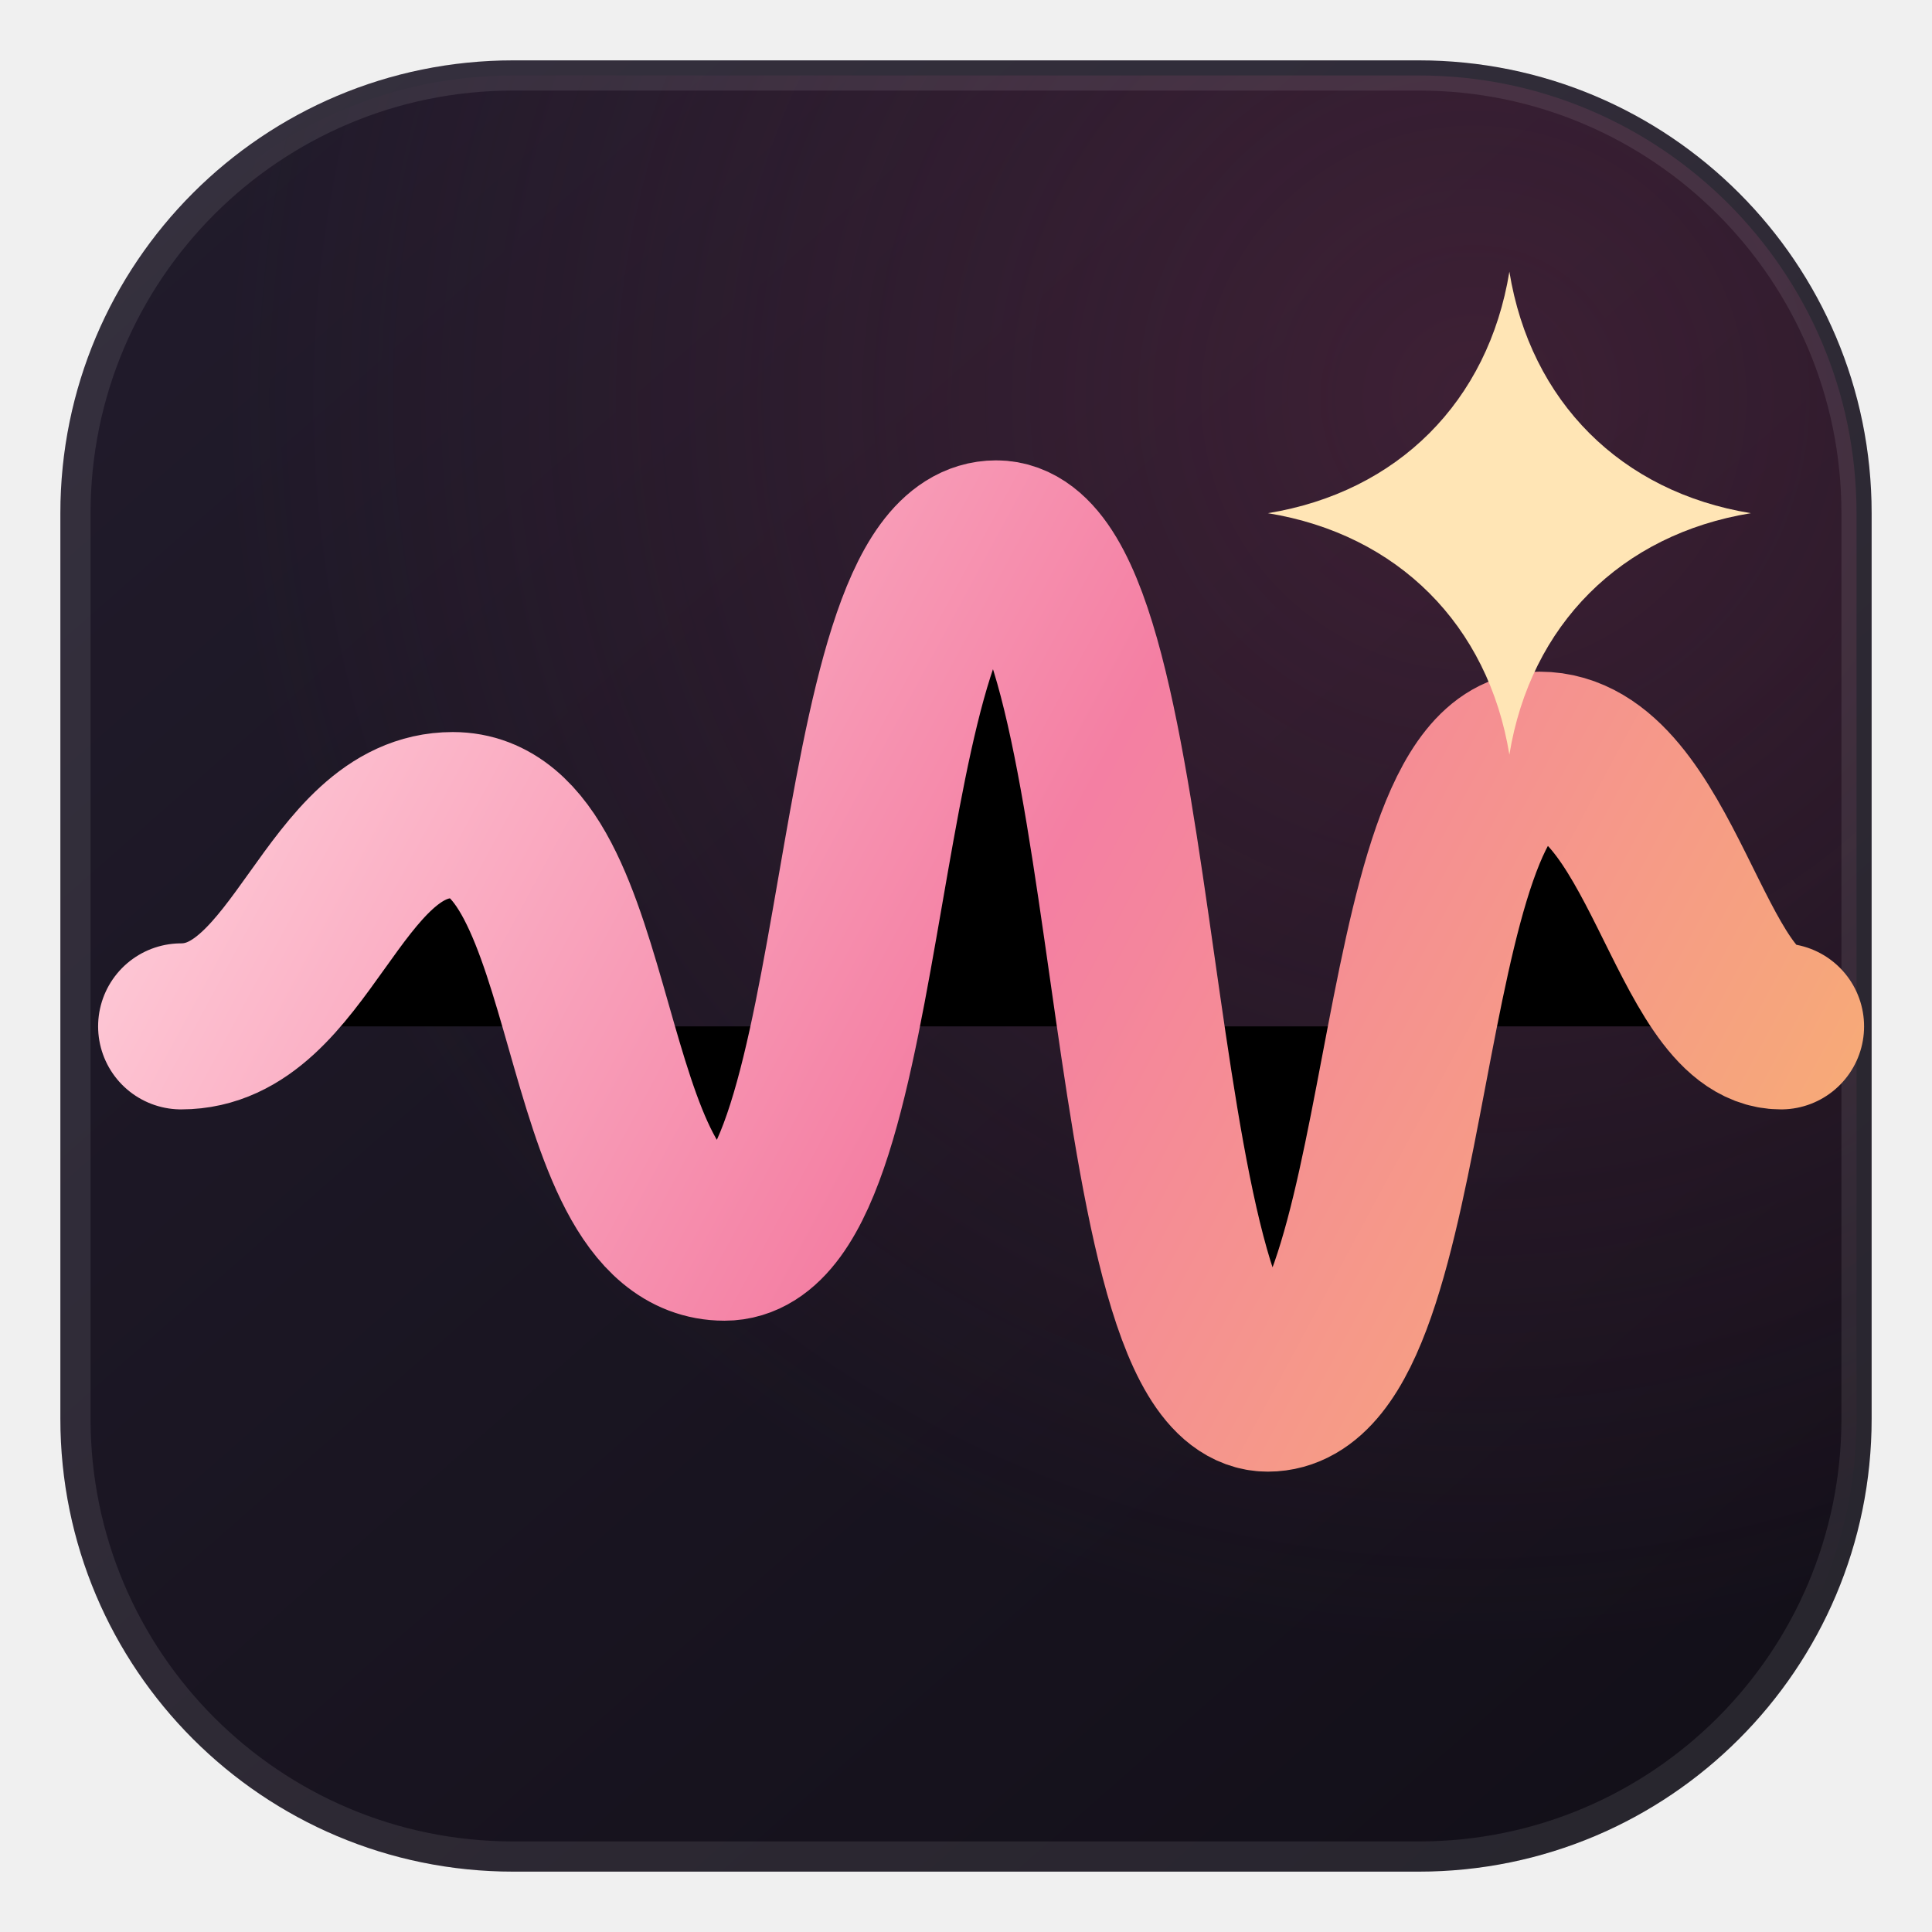
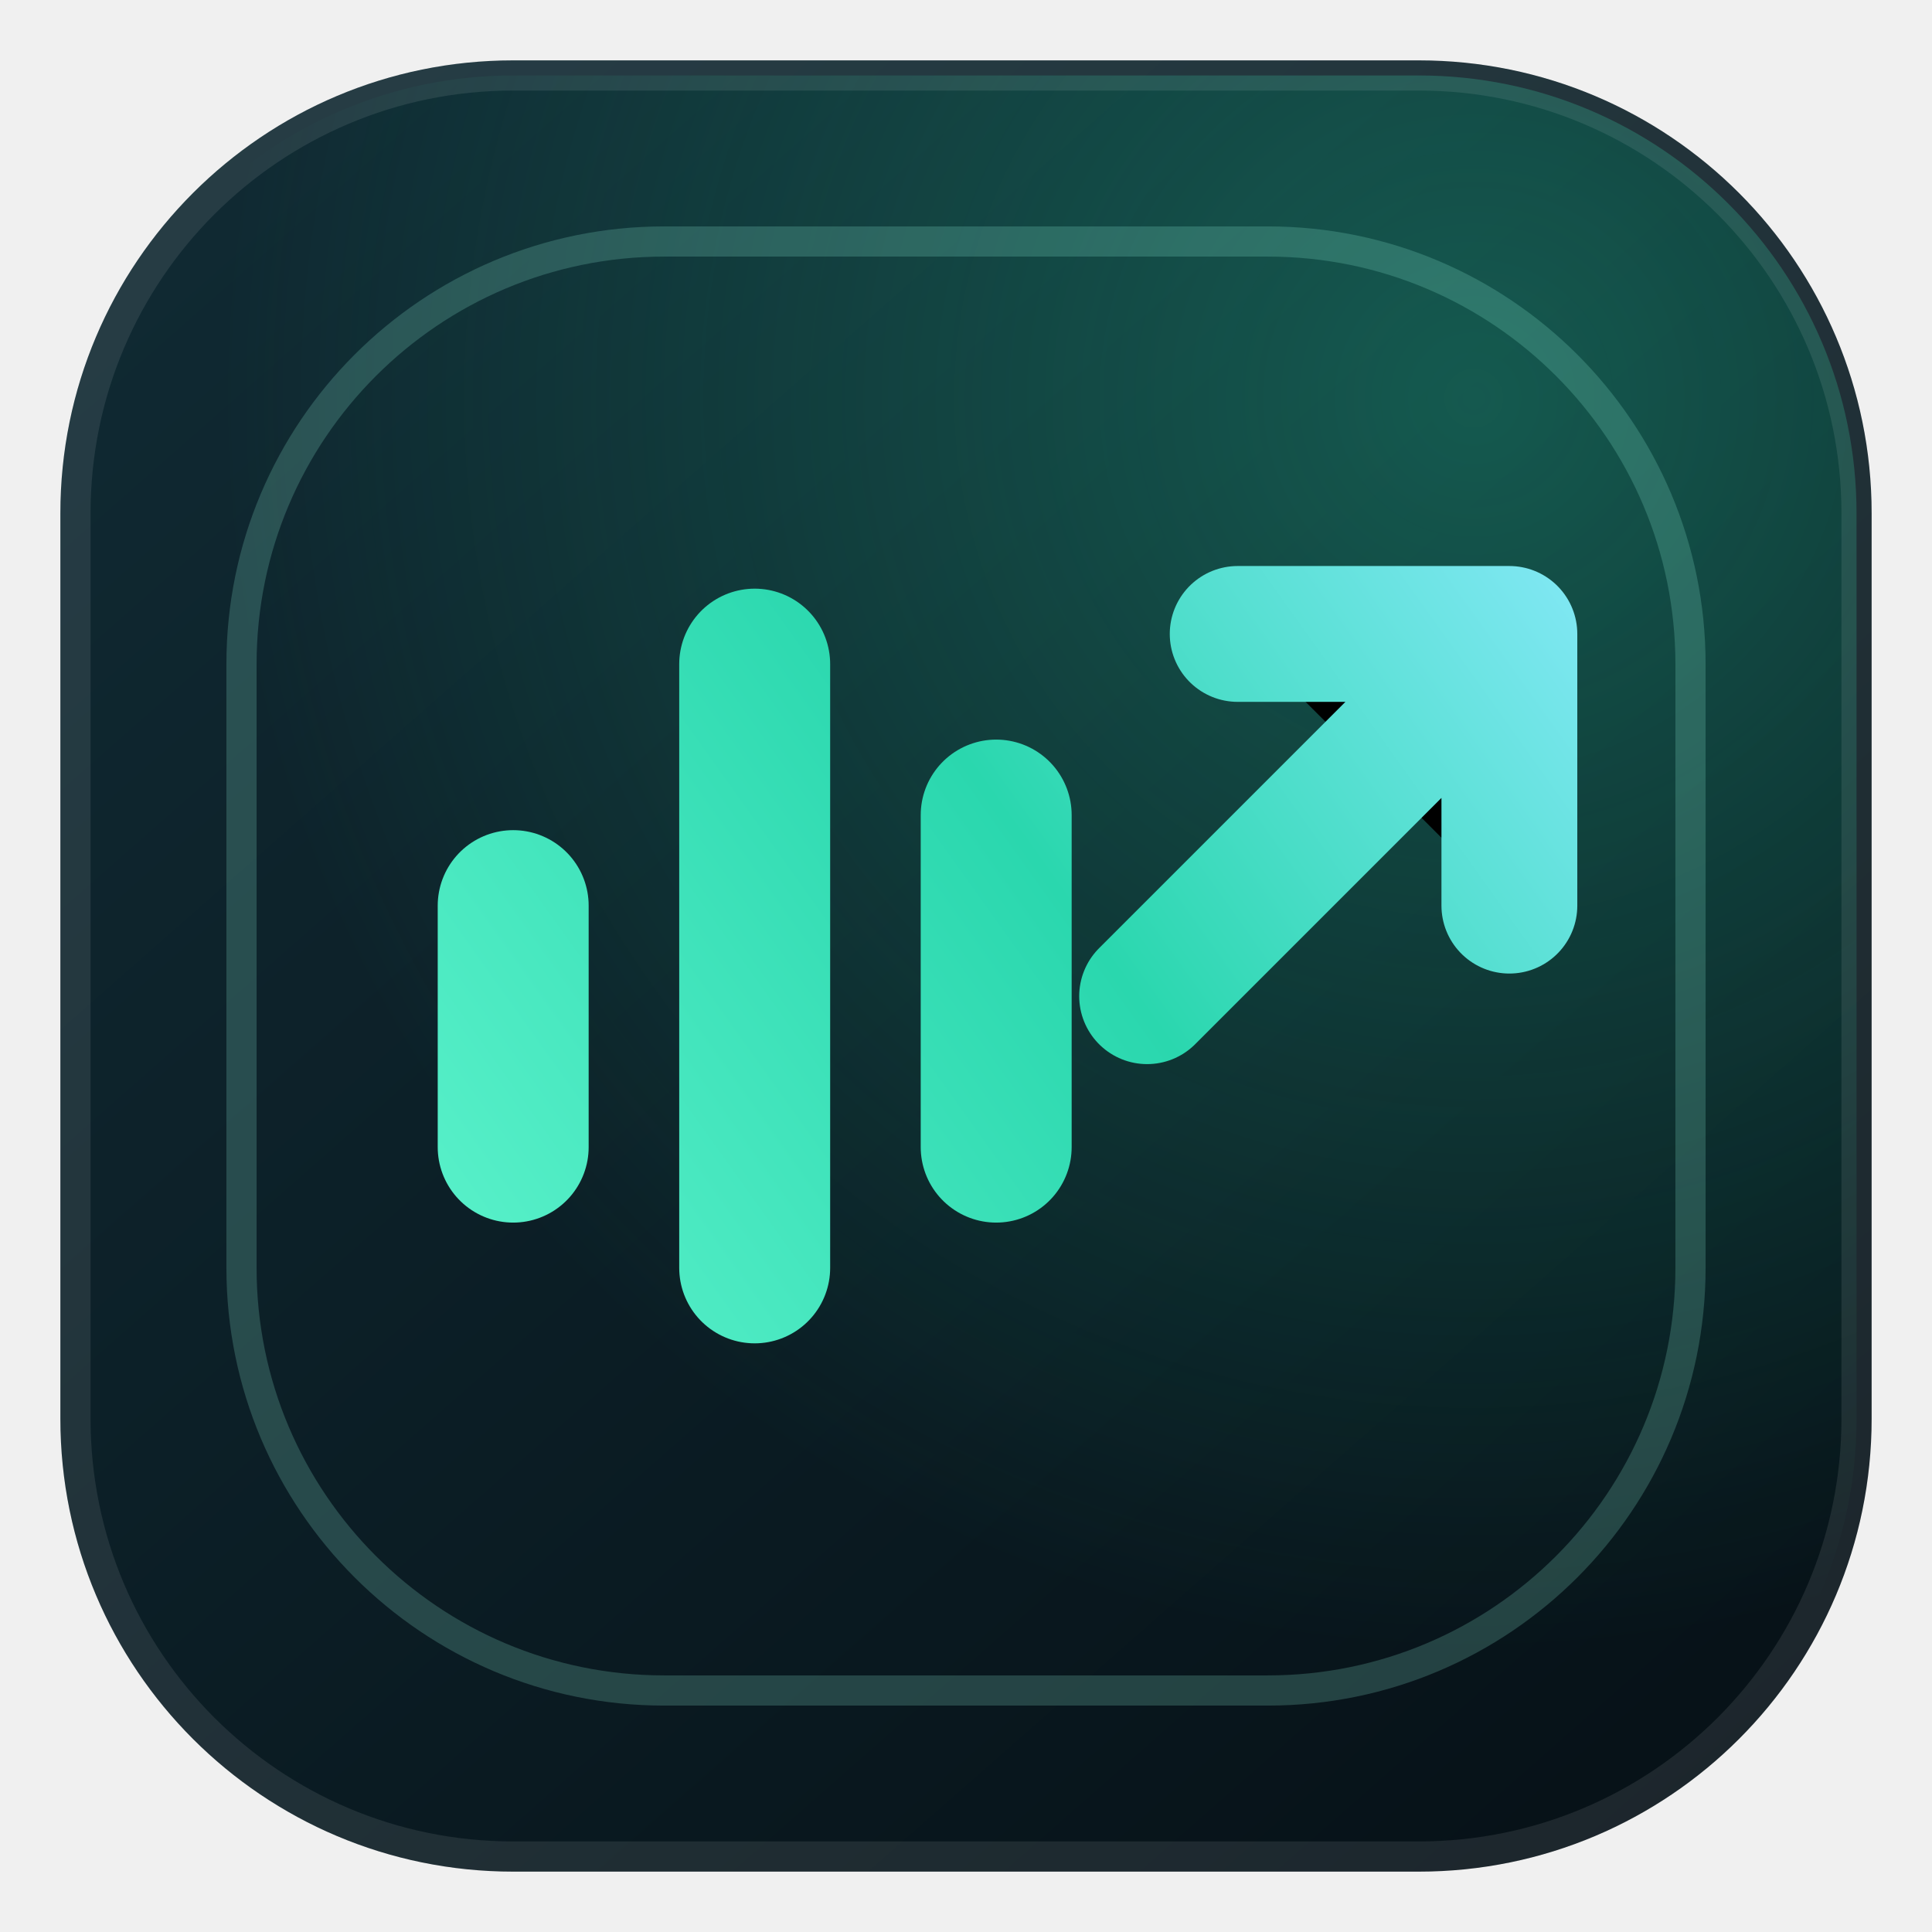
- <svg xmlns="http://www.w3.org/2000/svg" viewBox="0 0 64 64" role="img" aria-label="VoiceStudio">
+ <svg xmlns="http://www.w3.org/2000/svg" viewBox="0 0 64 64" role="img" aria-label="Rich Future Voice">
  <defs>
    <linearGradient id="tile" x1="7" y1="4" x2="58" y2="62" gradientUnits="userSpaceOnUse">
-       <stop stop-color="#211B2B" />
-       <stop offset="1" stop-color="#120F18" />
+       <stop stop-color="#102A33" />
+       <stop offset="1" stop-color="#061016" />
    </linearGradient>
    <radialGradient id="warmth" cx="0" cy="0" r="1" gradientTransform="translate(49 13) rotate(132) scale(42)" gradientUnits="userSpaceOnUse">
-       <stop stop-color="#6A2D4C" stop-opacity="0.44" />
-       <stop offset="1" stop-color="#6A2D4C" stop-opacity="0" />
+       <stop stop-color="#28D8A7" stop-opacity="0.32" />
+       <stop offset="1" stop-color="#28D8A7" stop-opacity="0" />
    </radialGradient>
-     <linearGradient id="voice" x1="7" y1="18" x2="59" y2="46" gradientUnits="userSpaceOnUse">
-       <stop stop-color="#FFD0DB" />
-       <stop offset="0.5" stop-color="#F47FA3" />
-       <stop offset="1" stop-color="#F7AE73" />
+     <linearGradient id="voice" x1="12" y1="46" x2="54" y2="16" gradientUnits="userSpaceOnUse">
+       <stop stop-color="#62F6CF" />
+       <stop offset="0.55" stop-color="#2AD7AE" />
+       <stop offset="1" stop-color="#8FEAFF" />
    </linearGradient>
  </defs>
  <rect x="2" y="2" width="60" height="60" rx="15" fill="url(#tile)" />
  <rect x="2.5" y="2.5" width="59" height="59" rx="14.5" fill="url(#warmth)" stroke="#FFFFFF" stroke-opacity="0.09" />
-   <path d="M6 34c4 0 5-7 9-7 5 0 4 14 9 14 5 0 4-23 9-23s4 28 9 28 4-21 9-21c4 0 5 9 8 9" stroke="url(#voice)" stroke-width="5.5" stroke-linecap="round" stroke-linejoin="round" />
-   <path d="M50 9c.7 4.3 3.7 7.3 8 8-4.3.7-7.3 3.7-8 8-.7-4.3-3.7-7.3-8-8 4.3-.7 7.3-3.7 8-8Z" fill="#FFE5B5" />
+   <rect x="8" y="8" width="48" height="48" rx="14" fill="none" stroke="#9AFBE1" stroke-opacity="0.2" />
+   <path d="M17 38V30M25 42V22M33 38V27" stroke="url(#voice)" stroke-width="5" stroke-linecap="round" />
+   <path d="M38 33 50 21m-9 0h9v9" stroke="url(#voice)" stroke-width="4.5" stroke-linecap="round" stroke-linejoin="round" />
</svg>
